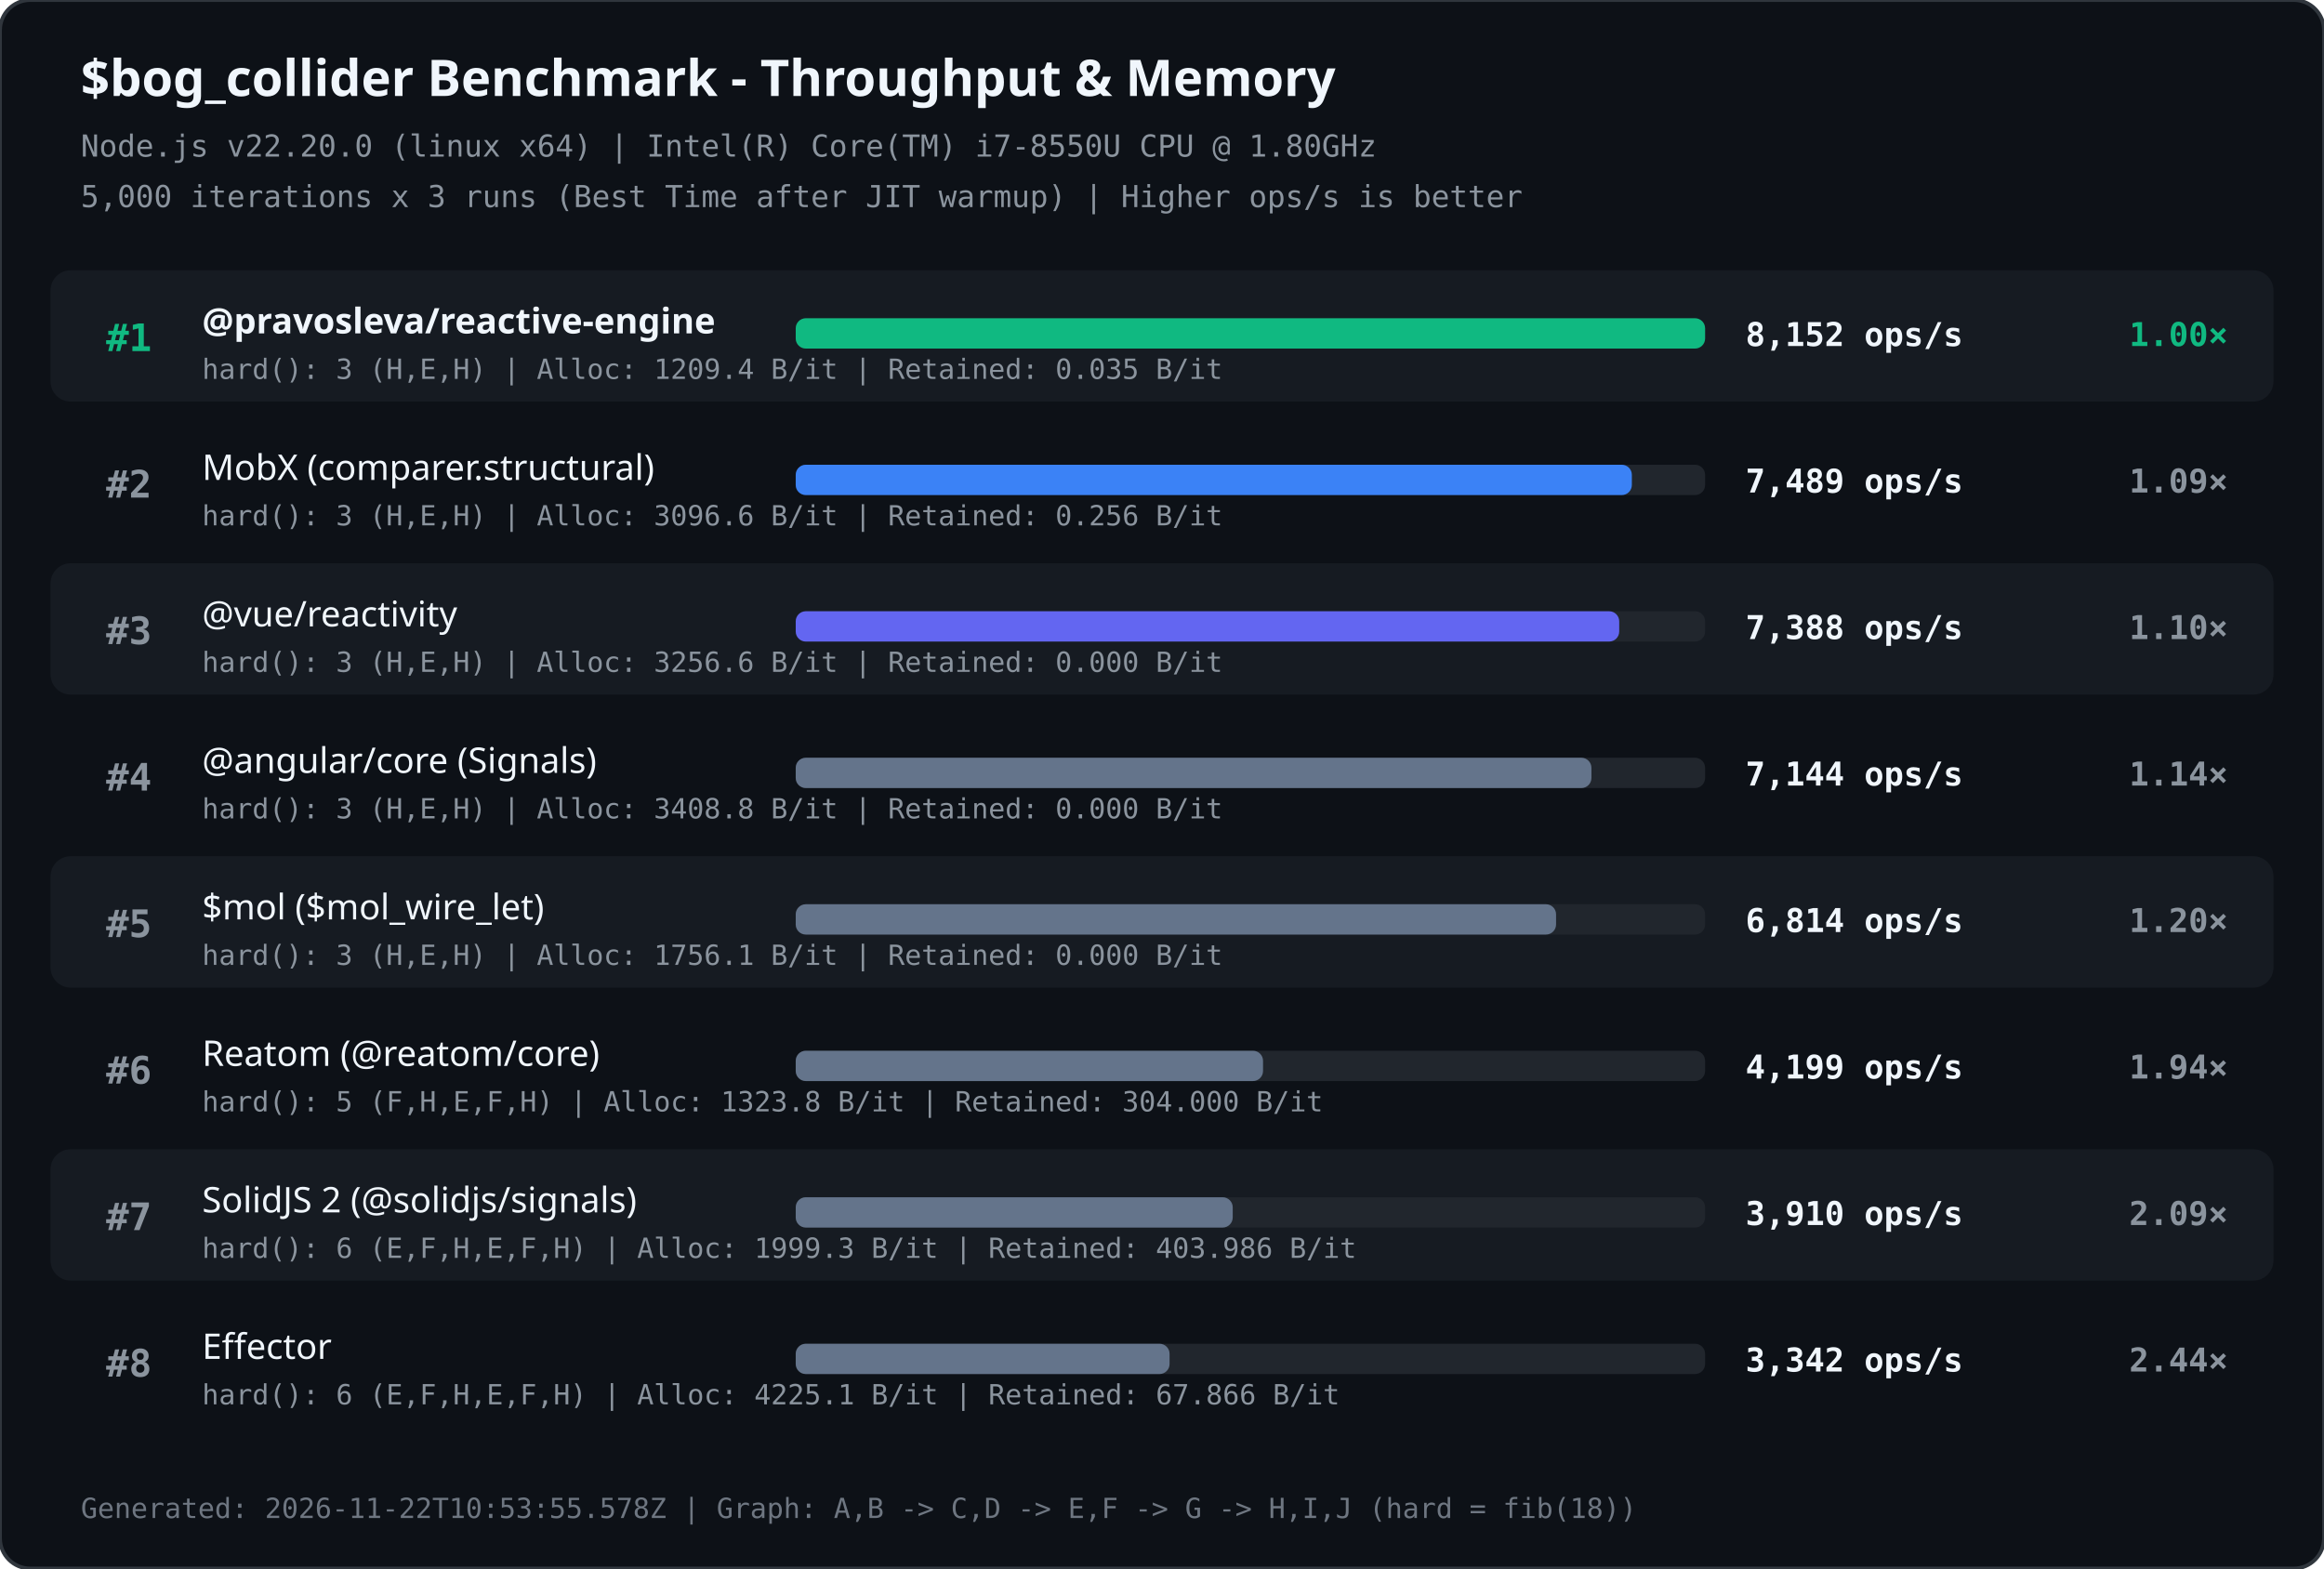
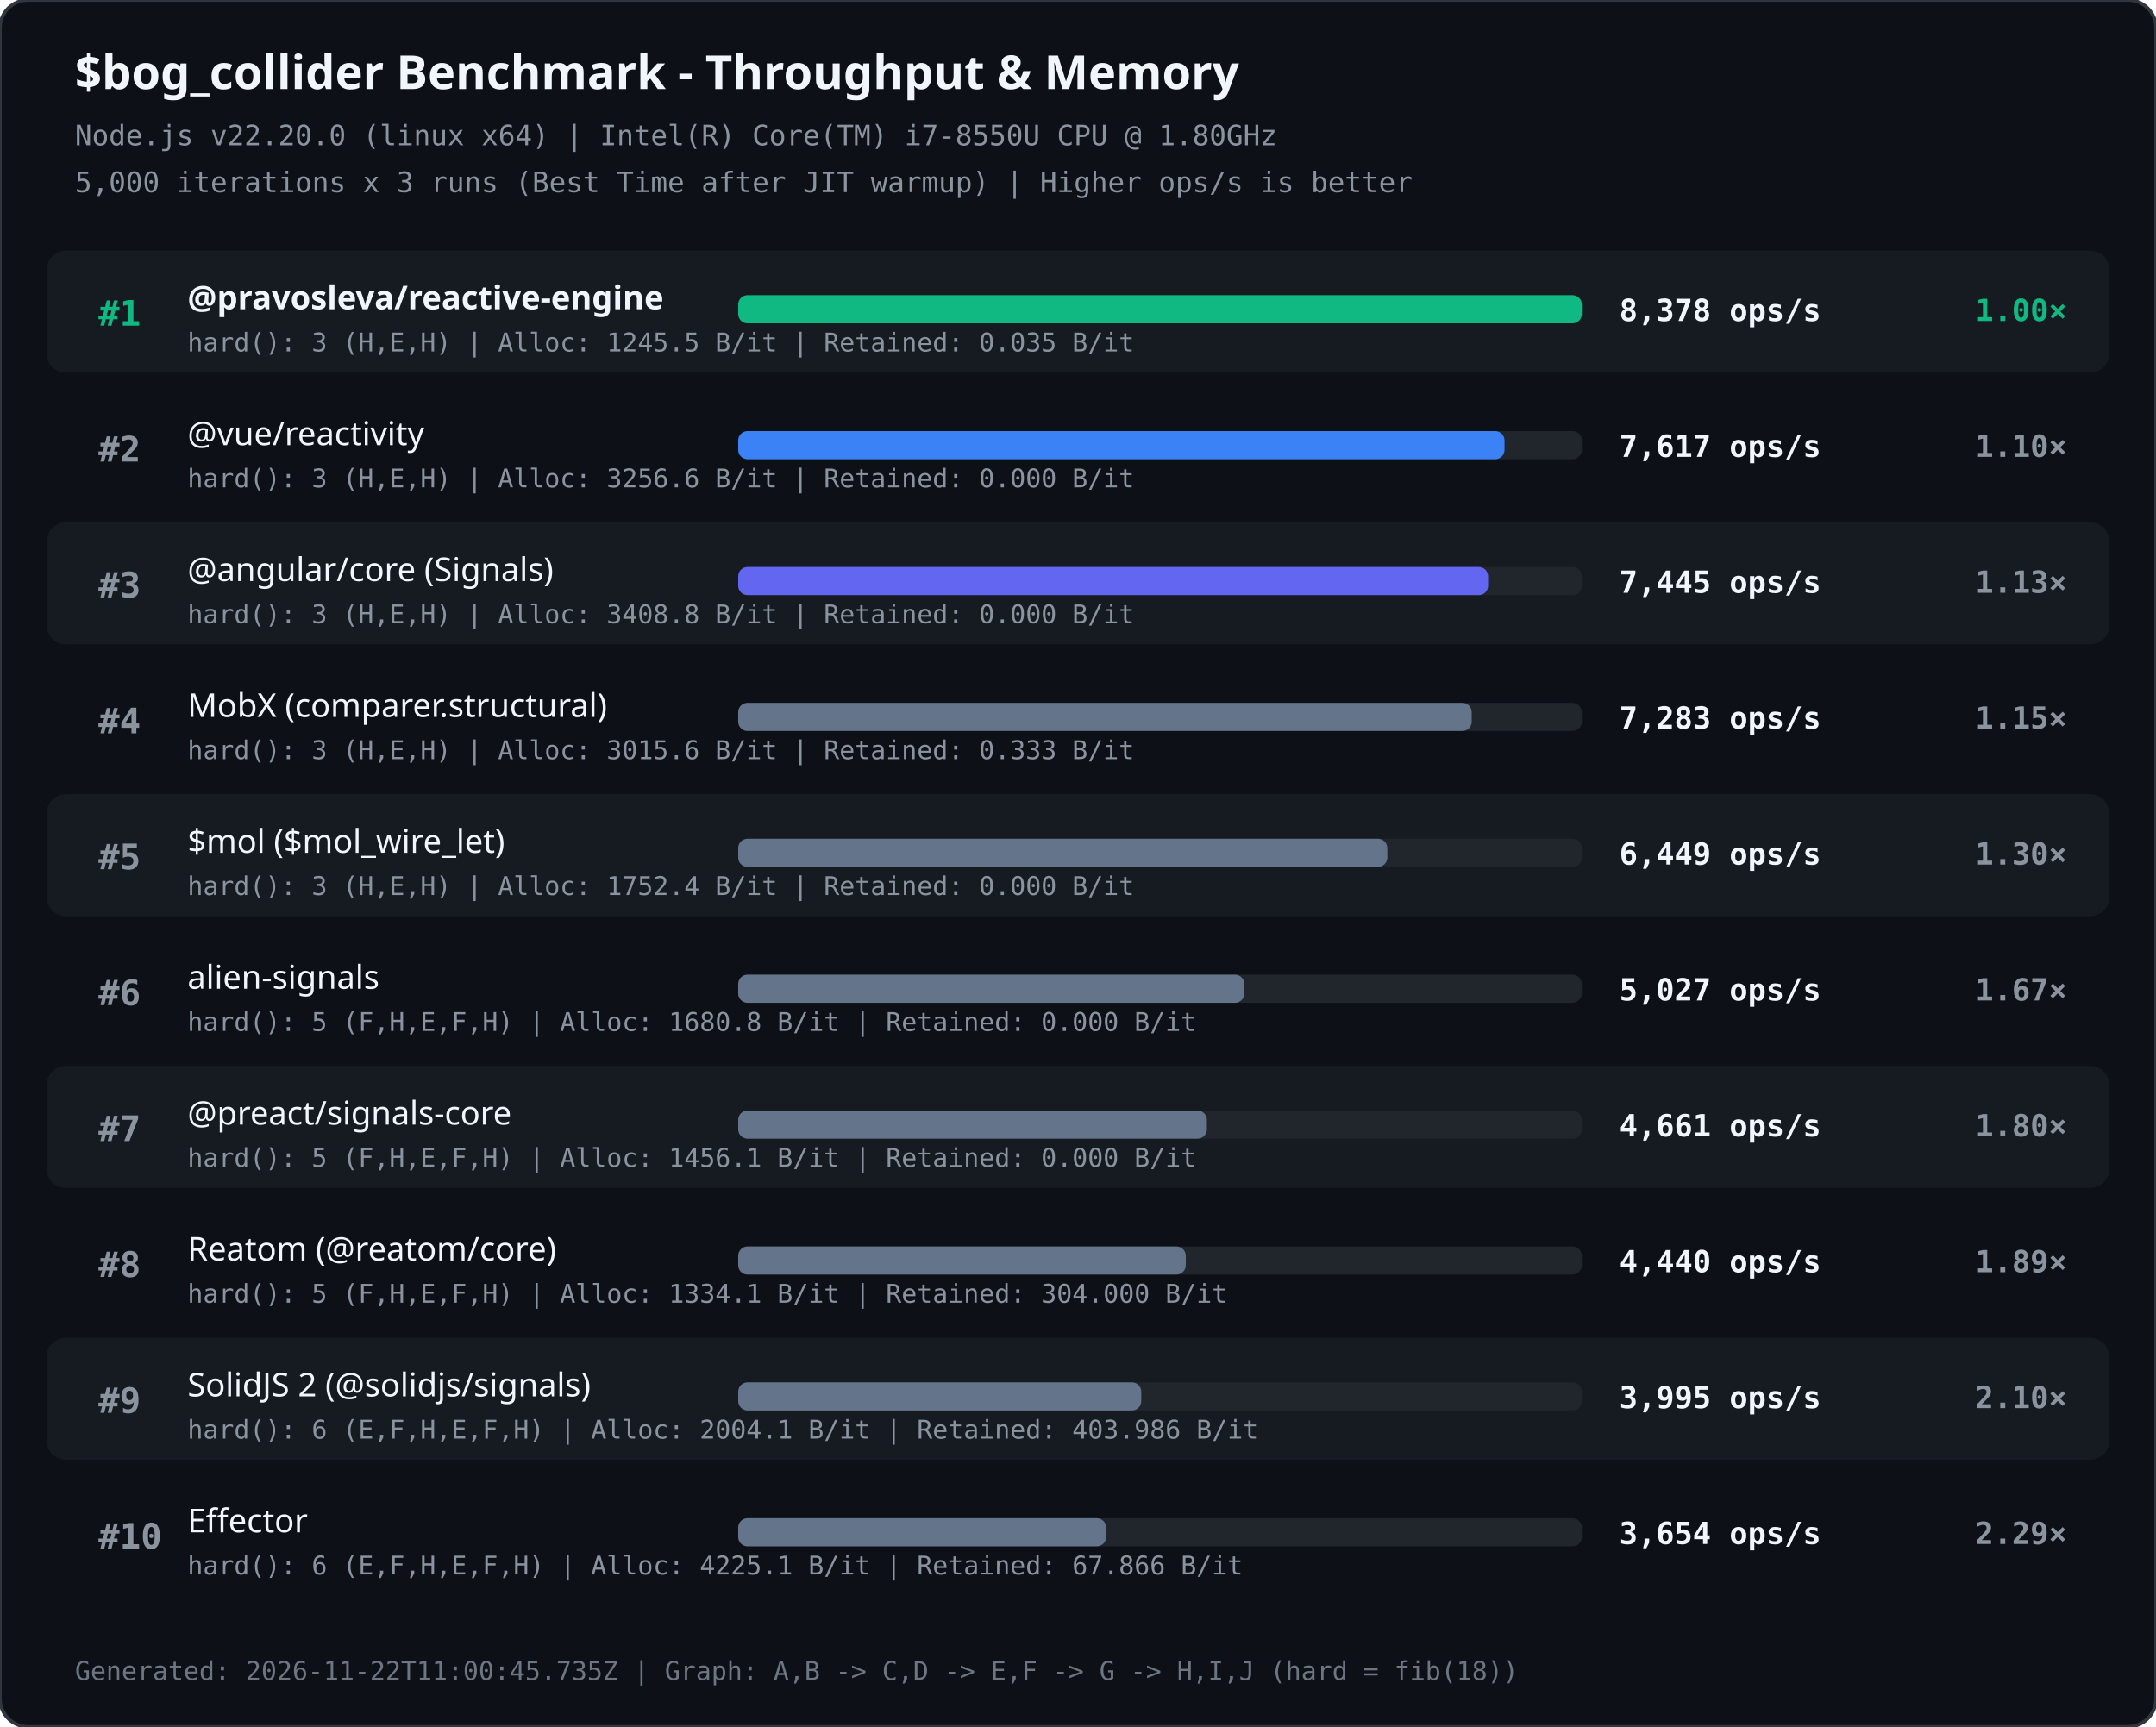
- <svg xmlns="http://www.w3.org/2000/svg" width="920" height="621" viewBox="0 0 920 621">
-   <rect width="920" height="621" rx="12" fill="#0d1117" stroke="#30363d" stroke-width="1.5" />
+ <svg xmlns="http://www.w3.org/2000/svg" width="920" height="737" viewBox="0 0 920 737">
+   <rect width="920" height="737" rx="12" fill="#0d1117" stroke="#30363d" stroke-width="1.5" />
  <text x="32" y="38" fill="#f0f6fc" font-family="sans-serif" font-size="20" font-weight="700">$bog_collider Benchmark - Throughput &amp; Memory</text>
  <text x="32" y="62" fill="#8b949e" font-family="monospace" font-size="12">Node.js v22.20.0 (linux x64) | Intel(R) Core(TM) i7-8550U CPU @ 1.80GHz</text>
  <text x="32" y="82" fill="#8b949e" font-family="monospace" font-size="12">5,000 iterations x 3 runs (Best Time after JIT warmup) | Higher ops/s is better</text>
  <g transform="translate(0, 105)">
    <rect x="20" y="2" width="880" height="52" rx="8" fill="#161b22" />
    <text x="42" y="34" fill="#10b981" font-family="monospace" font-size="15" font-weight="700">#1</text>
    <text x="80" y="27" fill="#f0f6fc" font-family="sans-serif" font-size="14" font-weight="700">@pravosleva/reactive-engine</text>
-     <text x="80" y="45" fill="#8b949e" font-family="monospace" font-size="11">hard(): 3 (H,E,H) | Alloc: 1209.4 B/it | Retained: 0.035 B/it</text>
+     <text x="80" y="45" fill="#8b949e" font-family="monospace" font-size="11">hard(): 3 (H,E,H) | Alloc: 1245.5 B/it | Retained: 0.035 B/it</text>
    <rect x="315" y="21" width="360" height="12" rx="4" fill="#21262d" />
    <rect x="315" y="21" width="360" height="12" rx="4" fill="#10b981" />
-     <text x="691" y="32" fill="#f0f6fc" font-family="monospace" font-size="13" font-weight="700">8,152 ops/s</text>
+     <text x="691" y="32" fill="#f0f6fc" font-family="monospace" font-size="13" font-weight="700">8,378 ops/s</text>
    <text x="882" y="32" text-anchor="end" fill="#10b981" font-family="monospace" font-size="13" font-weight="700">1.00×</text>
  </g>
  <g transform="translate(0, 163)">
    <rect x="20" y="2" width="880" height="52" rx="8" fill="#0d1117" />
    <text x="42" y="34" fill="#8b949e" font-family="monospace" font-size="15" font-weight="700">#2</text>
-     <text x="80" y="27" fill="#f0f6fc" font-family="sans-serif" font-size="14" font-weight="500">MobX (comparer.structural)</text>
-     <text x="80" y="45" fill="#8b949e" font-family="monospace" font-size="11">hard(): 3 (H,E,H) | Alloc: 3096.6 B/it | Retained: 0.256 B/it</text>
+     <text x="80" y="27" fill="#f0f6fc" font-family="sans-serif" font-size="14" font-weight="500">@vue/reactivity</text>
+     <text x="80" y="45" fill="#8b949e" font-family="monospace" font-size="11">hard(): 3 (H,E,H) | Alloc: 3256.6 B/it | Retained: 0.000 B/it</text>
    <rect x="315" y="21" width="360" height="12" rx="4" fill="#21262d" />
-     <rect x="315" y="21" width="331" height="12" rx="4" fill="#3b82f6" />
-     <text x="691" y="32" fill="#f0f6fc" font-family="monospace" font-size="13" font-weight="700">7,489 ops/s</text>
-     <text x="882" y="32" text-anchor="end" fill="#8b949e" font-family="monospace" font-size="13" font-weight="700">1.09×</text>
+     <rect x="315" y="21" width="327" height="12" rx="4" fill="#3b82f6" />
+     <text x="691" y="32" fill="#f0f6fc" font-family="monospace" font-size="13" font-weight="700">7,617 ops/s</text>
+     <text x="882" y="32" text-anchor="end" fill="#8b949e" font-family="monospace" font-size="13" font-weight="700">1.10×</text>
  </g>
  <g transform="translate(0, 221)">
    <rect x="20" y="2" width="880" height="52" rx="8" fill="#161b22" />
    <text x="42" y="34" fill="#8b949e" font-family="monospace" font-size="15" font-weight="700">#3</text>
-     <text x="80" y="27" fill="#f0f6fc" font-family="sans-serif" font-size="14" font-weight="500">@vue/reactivity</text>
-     <text x="80" y="45" fill="#8b949e" font-family="monospace" font-size="11">hard(): 3 (H,E,H) | Alloc: 3256.6 B/it | Retained: 0.000 B/it</text>
+     <text x="80" y="27" fill="#f0f6fc" font-family="sans-serif" font-size="14" font-weight="500">@angular/core (Signals)</text>
+     <text x="80" y="45" fill="#8b949e" font-family="monospace" font-size="11">hard(): 3 (H,E,H) | Alloc: 3408.8 B/it | Retained: 0.000 B/it</text>
    <rect x="315" y="21" width="360" height="12" rx="4" fill="#21262d" />
-     <rect x="315" y="21" width="326" height="12" rx="4" fill="#6366f1" />
-     <text x="691" y="32" fill="#f0f6fc" font-family="monospace" font-size="13" font-weight="700">7,388 ops/s</text>
-     <text x="882" y="32" text-anchor="end" fill="#8b949e" font-family="monospace" font-size="13" font-weight="700">1.10×</text>
+     <rect x="315" y="21" width="320" height="12" rx="4" fill="#6366f1" />
+     <text x="691" y="32" fill="#f0f6fc" font-family="monospace" font-size="13" font-weight="700">7,445 ops/s</text>
+     <text x="882" y="32" text-anchor="end" fill="#8b949e" font-family="monospace" font-size="13" font-weight="700">1.13×</text>
  </g>
  <g transform="translate(0, 279)">
    <rect x="20" y="2" width="880" height="52" rx="8" fill="#0d1117" />
    <text x="42" y="34" fill="#8b949e" font-family="monospace" font-size="15" font-weight="700">#4</text>
-     <text x="80" y="27" fill="#f0f6fc" font-family="sans-serif" font-size="14" font-weight="500">@angular/core (Signals)</text>
-     <text x="80" y="45" fill="#8b949e" font-family="monospace" font-size="11">hard(): 3 (H,E,H) | Alloc: 3408.8 B/it | Retained: 0.000 B/it</text>
+     <text x="80" y="27" fill="#f0f6fc" font-family="sans-serif" font-size="14" font-weight="500">MobX (comparer.structural)</text>
+     <text x="80" y="45" fill="#8b949e" font-family="monospace" font-size="11">hard(): 3 (H,E,H) | Alloc: 3015.6 B/it | Retained: 0.333 B/it</text>
    <rect x="315" y="21" width="360" height="12" rx="4" fill="#21262d" />
-     <rect x="315" y="21" width="315" height="12" rx="4" fill="#64748b" />
-     <text x="691" y="32" fill="#f0f6fc" font-family="monospace" font-size="13" font-weight="700">7,144 ops/s</text>
-     <text x="882" y="32" text-anchor="end" fill="#8b949e" font-family="monospace" font-size="13" font-weight="700">1.14×</text>
+     <rect x="315" y="21" width="313" height="12" rx="4" fill="#64748b" />
+     <text x="691" y="32" fill="#f0f6fc" font-family="monospace" font-size="13" font-weight="700">7,283 ops/s</text>
+     <text x="882" y="32" text-anchor="end" fill="#8b949e" font-family="monospace" font-size="13" font-weight="700">1.15×</text>
  </g>
  <g transform="translate(0, 337)">
    <rect x="20" y="2" width="880" height="52" rx="8" fill="#161b22" />
    <text x="42" y="34" fill="#8b949e" font-family="monospace" font-size="15" font-weight="700">#5</text>
    <text x="80" y="27" fill="#f0f6fc" font-family="sans-serif" font-size="14" font-weight="500">$mol ($mol_wire_let)</text>
-     <text x="80" y="45" fill="#8b949e" font-family="monospace" font-size="11">hard(): 3 (H,E,H) | Alloc: 1756.1 B/it | Retained: 0.000 B/it</text>
+     <text x="80" y="45" fill="#8b949e" font-family="monospace" font-size="11">hard(): 3 (H,E,H) | Alloc: 1752.4 B/it | Retained: 0.000 B/it</text>
    <rect x="315" y="21" width="360" height="12" rx="4" fill="#21262d" />
-     <rect x="315" y="21" width="301" height="12" rx="4" fill="#64748b" />
-     <text x="691" y="32" fill="#f0f6fc" font-family="monospace" font-size="13" font-weight="700">6,814 ops/s</text>
-     <text x="882" y="32" text-anchor="end" fill="#8b949e" font-family="monospace" font-size="13" font-weight="700">1.20×</text>
+     <rect x="315" y="21" width="277" height="12" rx="4" fill="#64748b" />
+     <text x="691" y="32" fill="#f0f6fc" font-family="monospace" font-size="13" font-weight="700">6,449 ops/s</text>
+     <text x="882" y="32" text-anchor="end" fill="#8b949e" font-family="monospace" font-size="13" font-weight="700">1.30×</text>
  </g>
  <g transform="translate(0, 395)">
    <rect x="20" y="2" width="880" height="52" rx="8" fill="#0d1117" />
    <text x="42" y="34" fill="#8b949e" font-family="monospace" font-size="15" font-weight="700">#6</text>
-     <text x="80" y="27" fill="#f0f6fc" font-family="sans-serif" font-size="14" font-weight="500">Reatom (@reatom/core)</text>
-     <text x="80" y="45" fill="#8b949e" font-family="monospace" font-size="11">hard(): 5 (F,H,E,F,H) | Alloc: 1323.8 B/it | Retained: 304.000 B/it</text>
+     <text x="80" y="27" fill="#f0f6fc" font-family="sans-serif" font-size="14" font-weight="500">alien-signals</text>
+     <text x="80" y="45" fill="#8b949e" font-family="monospace" font-size="11">hard(): 5 (F,H,E,F,H) | Alloc: 1680.8 B/it | Retained: 0.000 B/it</text>
    <rect x="315" y="21" width="360" height="12" rx="4" fill="#21262d" />
-     <rect x="315" y="21" width="185" height="12" rx="4" fill="#64748b" />
-     <text x="691" y="32" fill="#f0f6fc" font-family="monospace" font-size="13" font-weight="700">4,199 ops/s</text>
-     <text x="882" y="32" text-anchor="end" fill="#8b949e" font-family="monospace" font-size="13" font-weight="700">1.94×</text>
+     <rect x="315" y="21" width="216" height="12" rx="4" fill="#64748b" />
+     <text x="691" y="32" fill="#f0f6fc" font-family="monospace" font-size="13" font-weight="700">5,027 ops/s</text>
+     <text x="882" y="32" text-anchor="end" fill="#8b949e" font-family="monospace" font-size="13" font-weight="700">1.67×</text>
  </g>
  <g transform="translate(0, 453)">
    <rect x="20" y="2" width="880" height="52" rx="8" fill="#161b22" />
    <text x="42" y="34" fill="#8b949e" font-family="monospace" font-size="15" font-weight="700">#7</text>
-     <text x="80" y="27" fill="#f0f6fc" font-family="sans-serif" font-size="14" font-weight="500">SolidJS 2 (@solidjs/signals)</text>
-     <text x="80" y="45" fill="#8b949e" font-family="monospace" font-size="11">hard(): 6 (E,F,H,E,F,H) | Alloc: 1999.3 B/it | Retained: 403.986 B/it</text>
+     <text x="80" y="27" fill="#f0f6fc" font-family="sans-serif" font-size="14" font-weight="500">@preact/signals-core</text>
+     <text x="80" y="45" fill="#8b949e" font-family="monospace" font-size="11">hard(): 5 (F,H,E,F,H) | Alloc: 1456.1 B/it | Retained: 0.000 B/it</text>
    <rect x="315" y="21" width="360" height="12" rx="4" fill="#21262d" />
-     <rect x="315" y="21" width="173" height="12" rx="4" fill="#64748b" />
-     <text x="691" y="32" fill="#f0f6fc" font-family="monospace" font-size="13" font-weight="700">3,910 ops/s</text>
-     <text x="882" y="32" text-anchor="end" fill="#8b949e" font-family="monospace" font-size="13" font-weight="700">2.09×</text>
+     <rect x="315" y="21" width="200" height="12" rx="4" fill="#64748b" />
+     <text x="691" y="32" fill="#f0f6fc" font-family="monospace" font-size="13" font-weight="700">4,661 ops/s</text>
+     <text x="882" y="32" text-anchor="end" fill="#8b949e" font-family="monospace" font-size="13" font-weight="700">1.80×</text>
  </g>
  <g transform="translate(0, 511)">
    <rect x="20" y="2" width="880" height="52" rx="8" fill="#0d1117" />
    <text x="42" y="34" fill="#8b949e" font-family="monospace" font-size="15" font-weight="700">#8</text>
+     <text x="80" y="27" fill="#f0f6fc" font-family="sans-serif" font-size="14" font-weight="500">Reatom (@reatom/core)</text>
+     <text x="80" y="45" fill="#8b949e" font-family="monospace" font-size="11">hard(): 5 (F,H,E,F,H) | Alloc: 1334.1 B/it | Retained: 304.000 B/it</text>
+     <rect x="315" y="21" width="360" height="12" rx="4" fill="#21262d" />
+     <rect x="315" y="21" width="191" height="12" rx="4" fill="#64748b" />
+     <text x="691" y="32" fill="#f0f6fc" font-family="monospace" font-size="13" font-weight="700">4,440 ops/s</text>
+     <text x="882" y="32" text-anchor="end" fill="#8b949e" font-family="monospace" font-size="13" font-weight="700">1.89×</text>
+   </g>
+   <g transform="translate(0, 569)">
+     <rect x="20" y="2" width="880" height="52" rx="8" fill="#161b22" />
+     <text x="42" y="34" fill="#8b949e" font-family="monospace" font-size="15" font-weight="700">#9</text>
+     <text x="80" y="27" fill="#f0f6fc" font-family="sans-serif" font-size="14" font-weight="500">SolidJS 2 (@solidjs/signals)</text>
+     <text x="80" y="45" fill="#8b949e" font-family="monospace" font-size="11">hard(): 6 (E,F,H,E,F,H) | Alloc: 2004.1 B/it | Retained: 403.986 B/it</text>
+     <rect x="315" y="21" width="360" height="12" rx="4" fill="#21262d" />
+     <rect x="315" y="21" width="172" height="12" rx="4" fill="#64748b" />
+     <text x="691" y="32" fill="#f0f6fc" font-family="monospace" font-size="13" font-weight="700">3,995 ops/s</text>
+     <text x="882" y="32" text-anchor="end" fill="#8b949e" font-family="monospace" font-size="13" font-weight="700">2.10×</text>
+   </g>
+   <g transform="translate(0, 627)">
+     <rect x="20" y="2" width="880" height="52" rx="8" fill="#0d1117" />
+     <text x="42" y="34" fill="#8b949e" font-family="monospace" font-size="15" font-weight="700">#10</text>
    <text x="80" y="27" fill="#f0f6fc" font-family="sans-serif" font-size="14" font-weight="500">Effector</text>
    <text x="80" y="45" fill="#8b949e" font-family="monospace" font-size="11">hard(): 6 (E,F,H,E,F,H) | Alloc: 4225.1 B/it | Retained: 67.866 B/it</text>
    <rect x="315" y="21" width="360" height="12" rx="4" fill="#21262d" />
-     <rect x="315" y="21" width="148" height="12" rx="4" fill="#64748b" />
-     <text x="691" y="32" fill="#f0f6fc" font-family="monospace" font-size="13" font-weight="700">3,342 ops/s</text>
-     <text x="882" y="32" text-anchor="end" fill="#8b949e" font-family="monospace" font-size="13" font-weight="700">2.44×</text>
+     <rect x="315" y="21" width="157" height="12" rx="4" fill="#64748b" />
+     <text x="691" y="32" fill="#f0f6fc" font-family="monospace" font-size="13" font-weight="700">3,654 ops/s</text>
+     <text x="882" y="32" text-anchor="end" fill="#8b949e" font-family="monospace" font-size="13" font-weight="700">2.29×</text>
  </g>
-   <text x="32" y="601" fill="#6e7681" font-family="monospace" font-size="11">Generated: 2026-11-22T10:53:55.578Z | Graph: A,B -&gt; C,D -&gt; E,F -&gt; G -&gt; H,I,J (hard = fib(18))</text>
+   <text x="32" y="717" fill="#6e7681" font-family="monospace" font-size="11">Generated: 2026-11-22T11:00:45.735Z | Graph: A,B -&gt; C,D -&gt; E,F -&gt; G -&gt; H,I,J (hard = fib(18))</text>
</svg>
